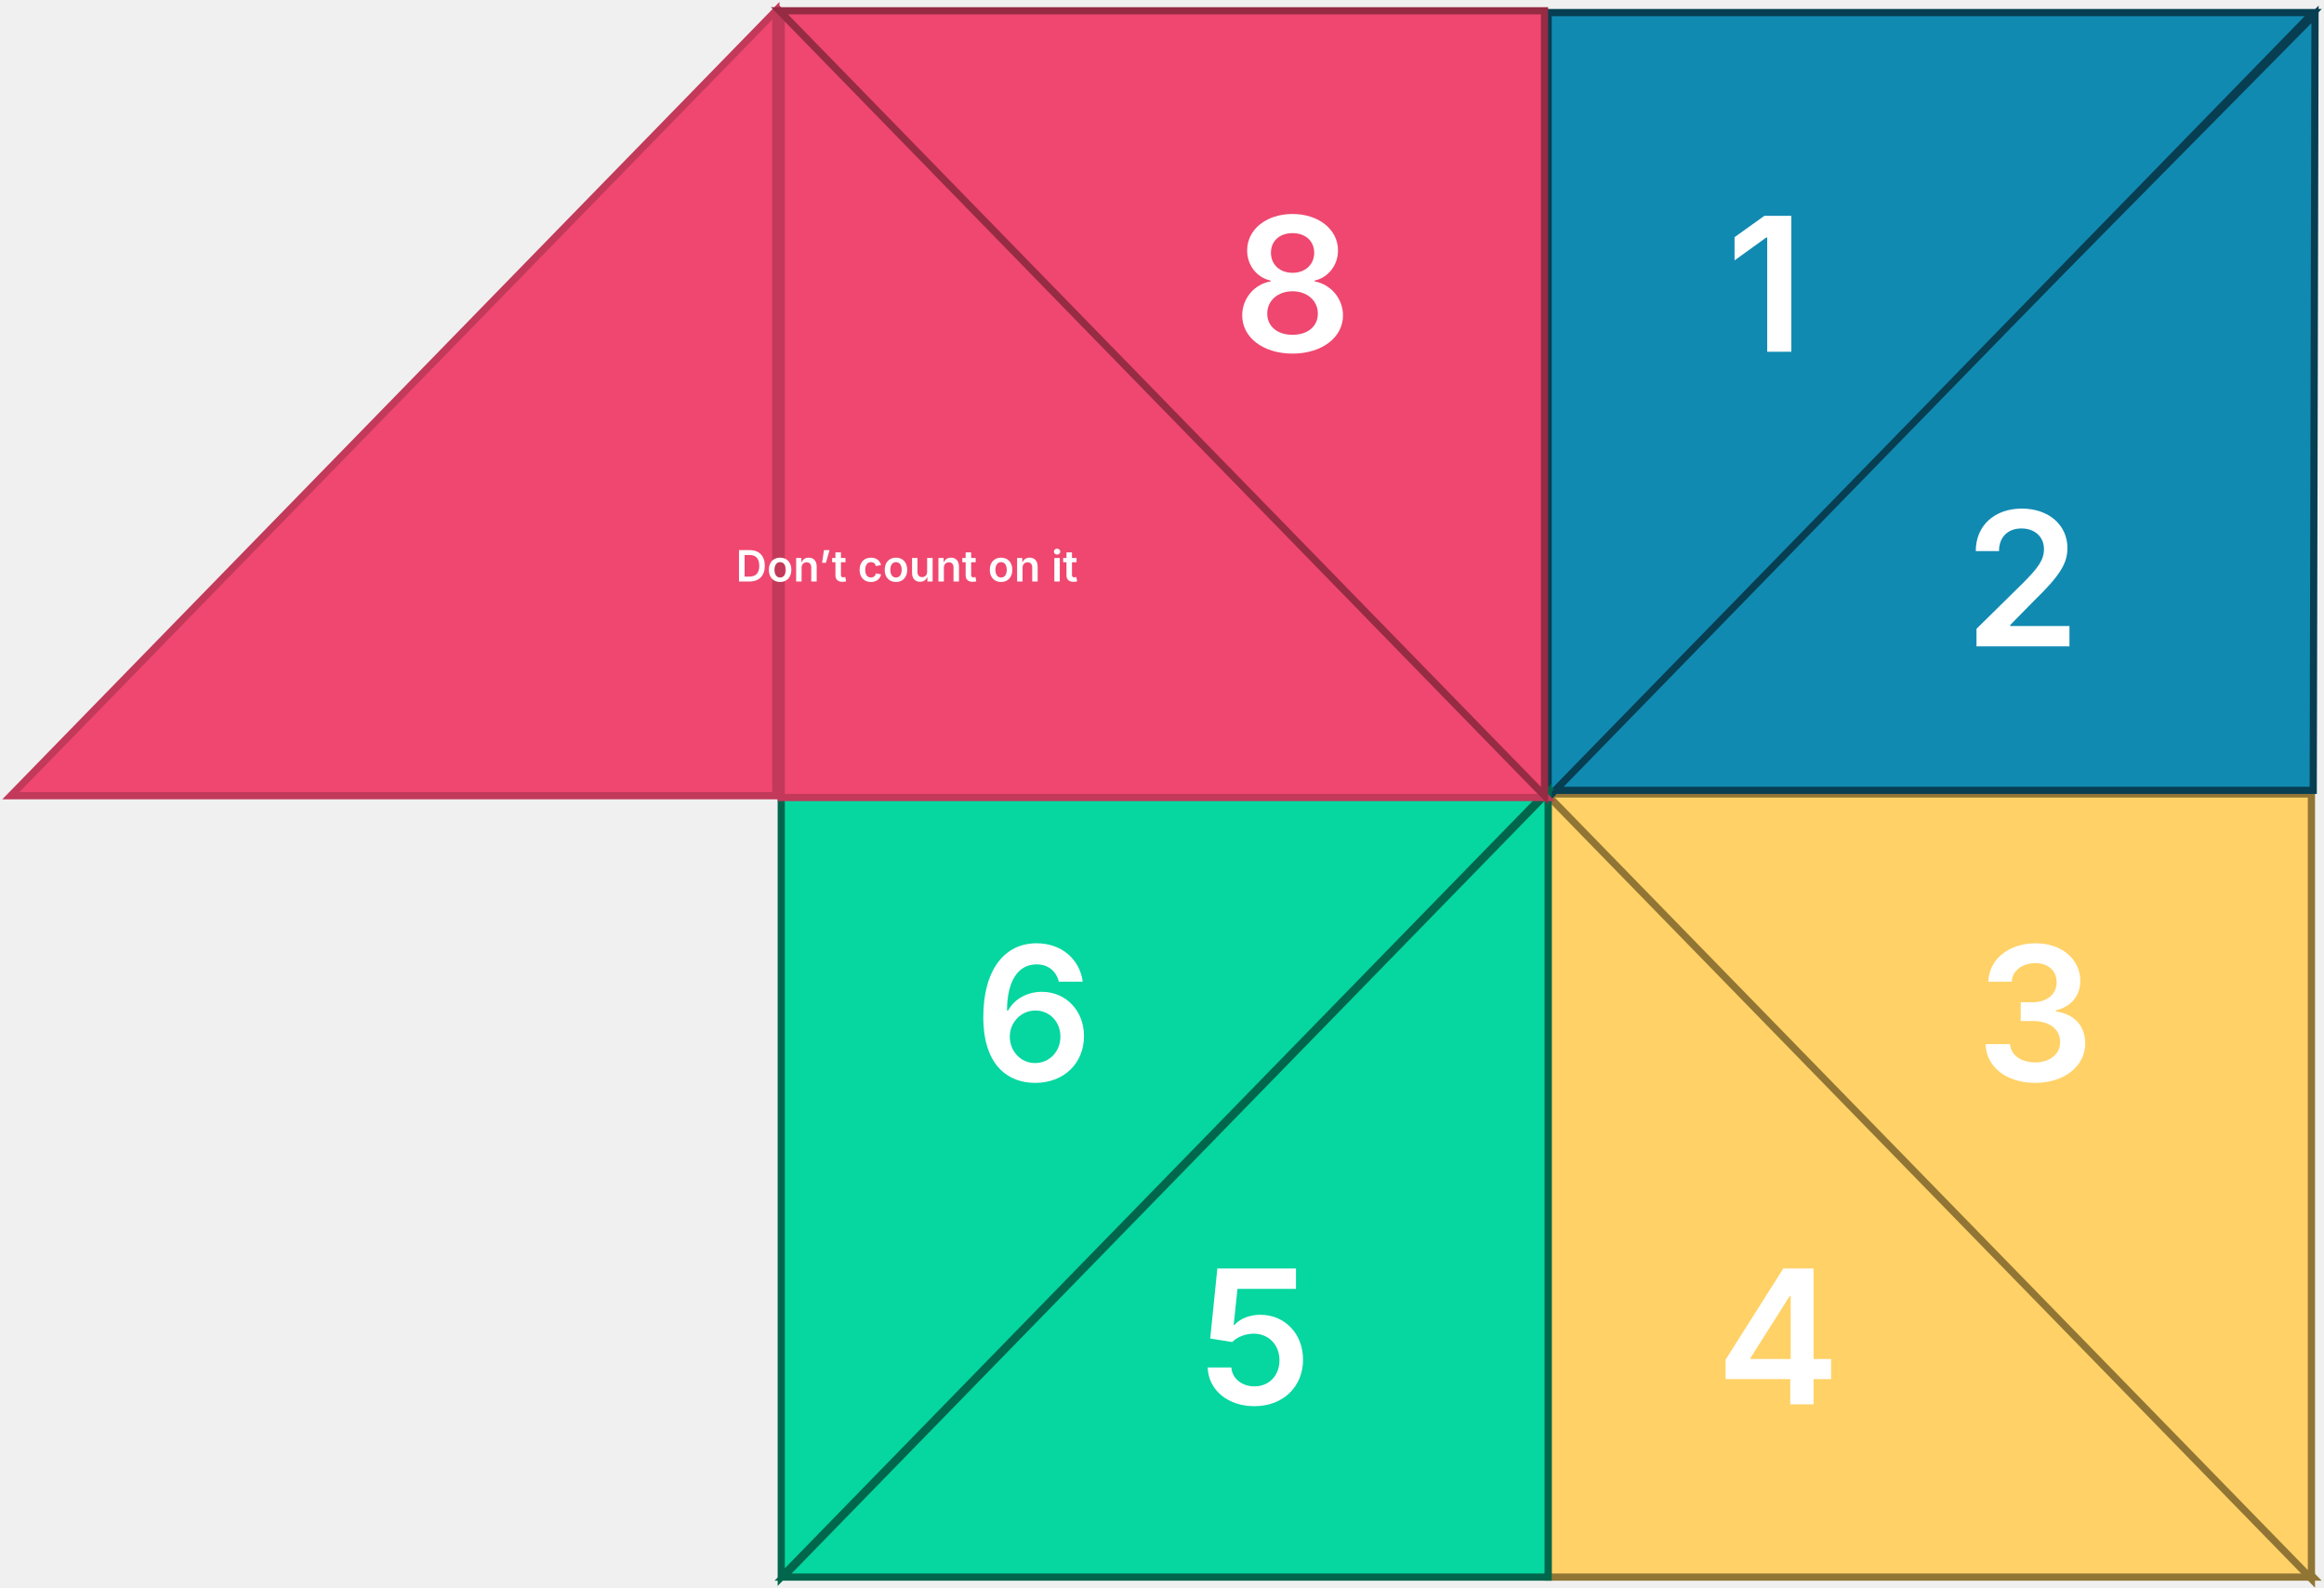
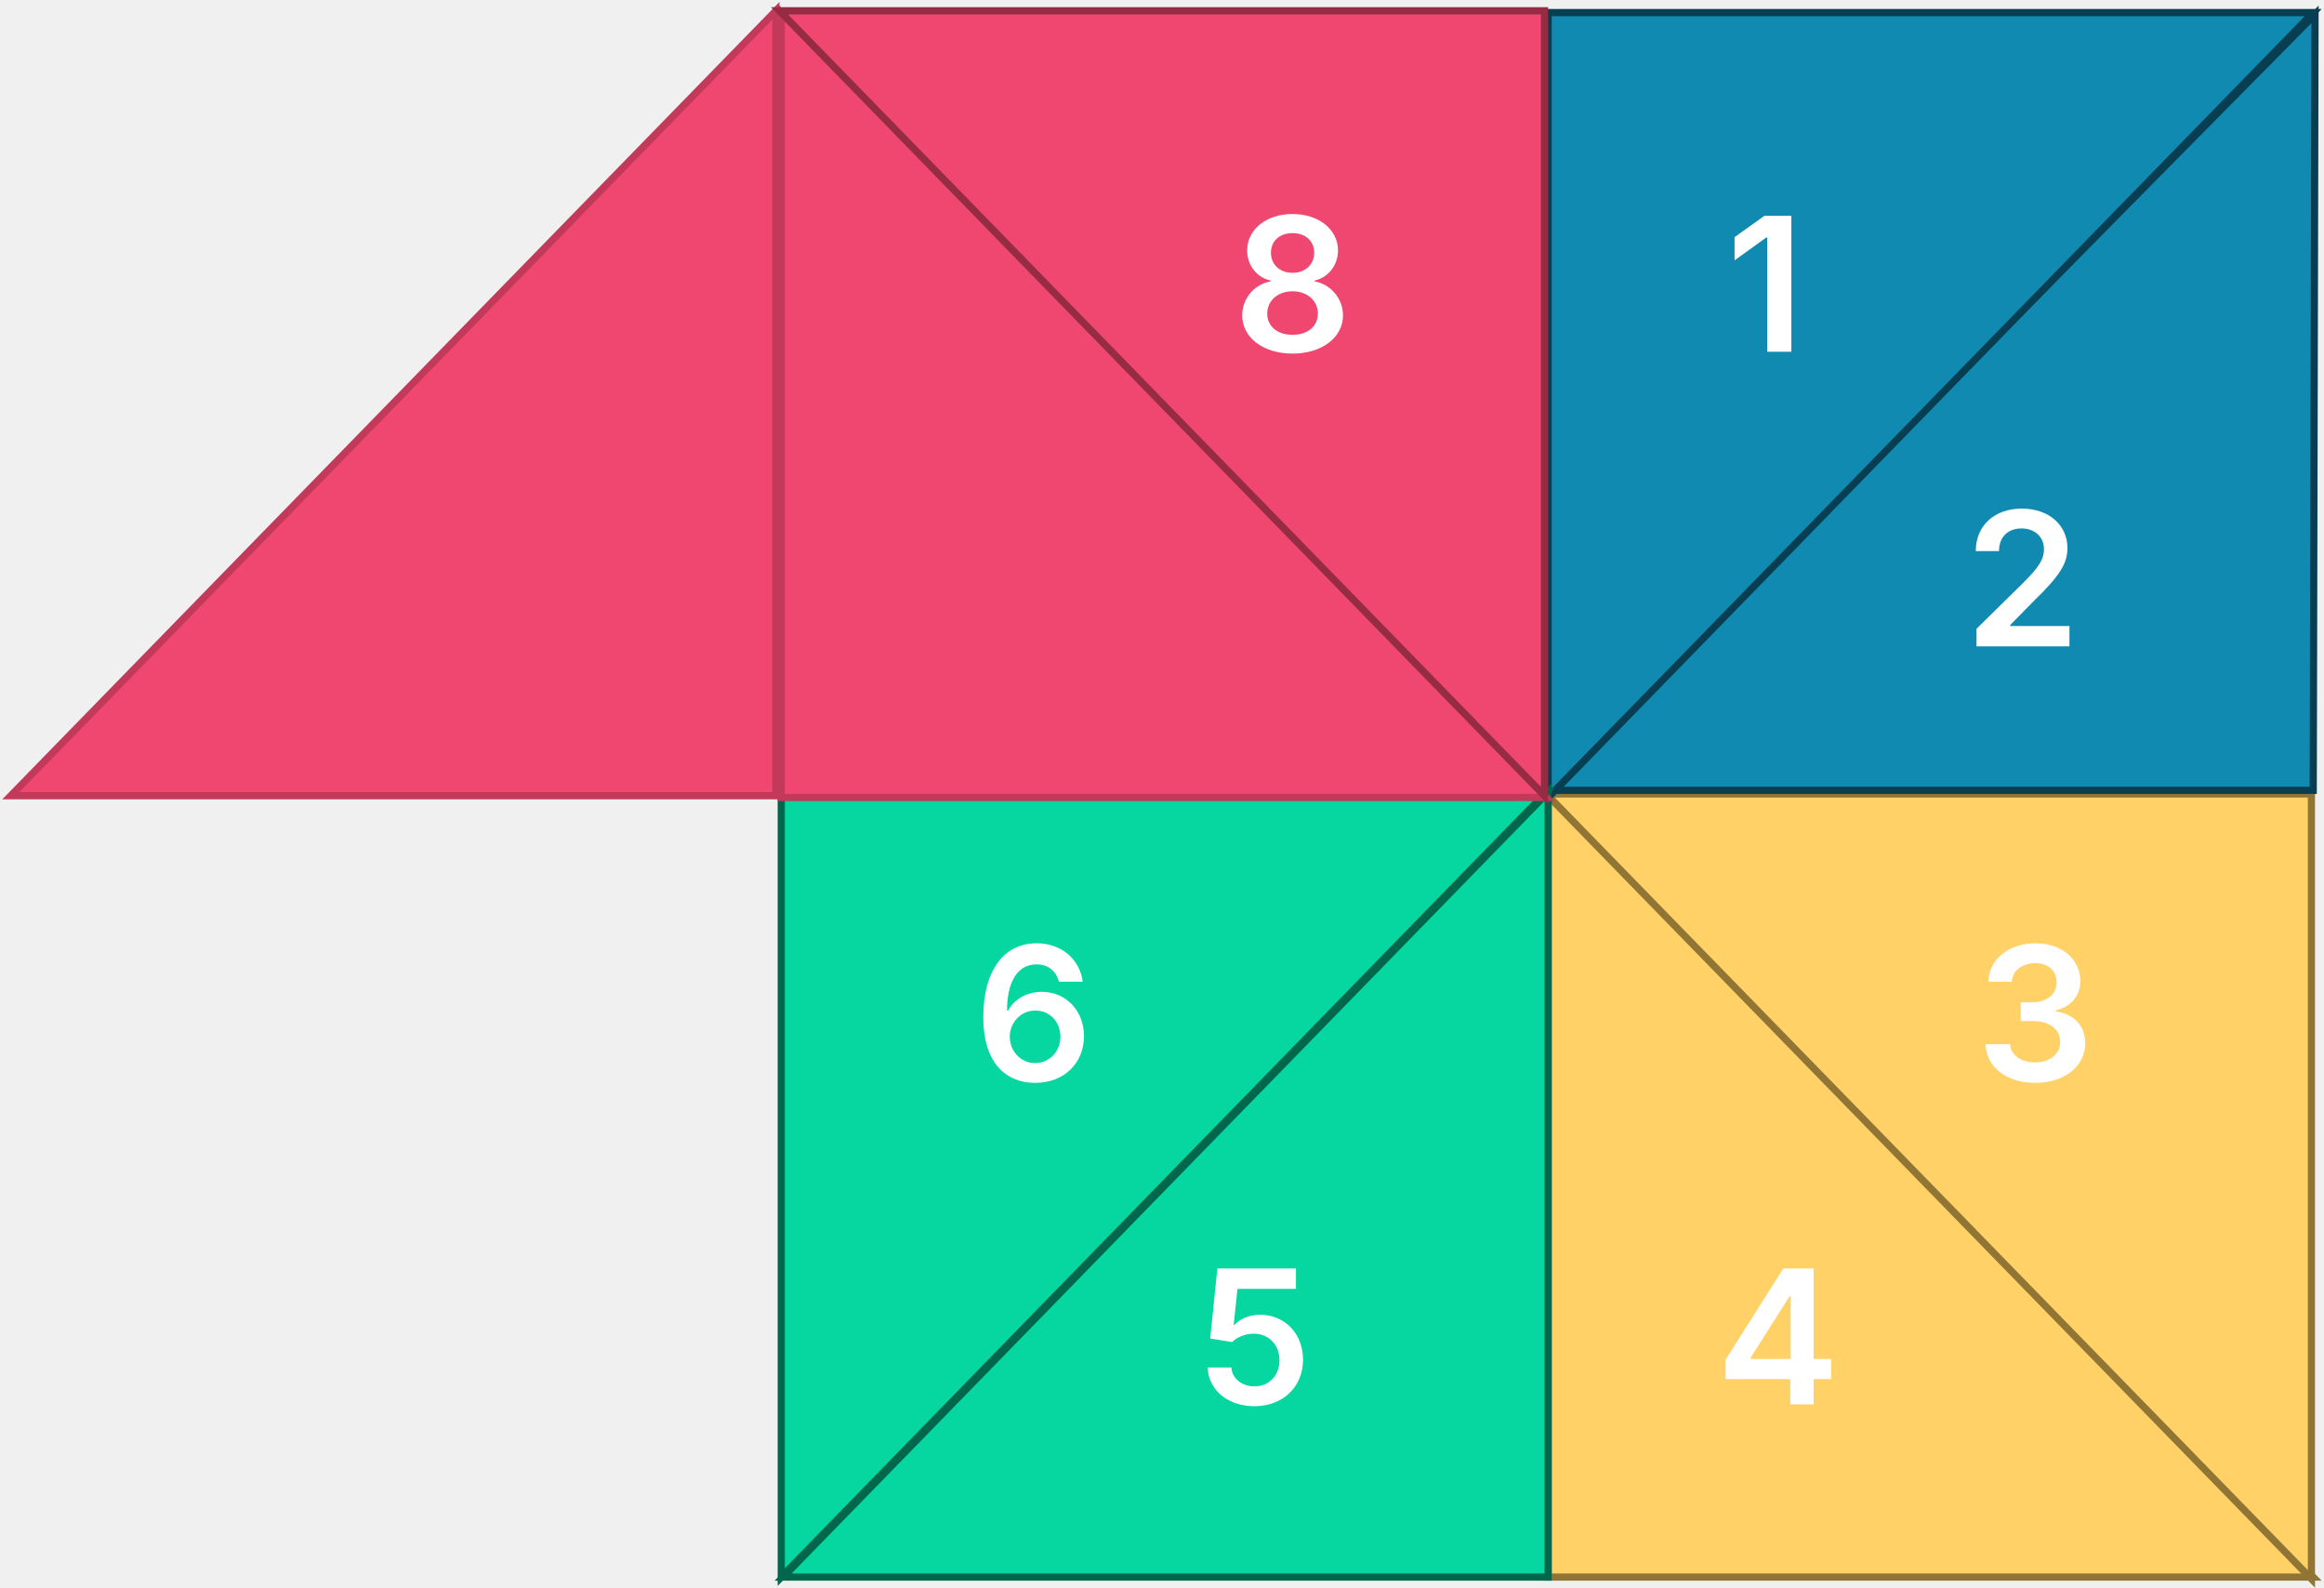
<svg xmlns="http://www.w3.org/2000/svg" width="647" height="442" viewBox="0 0 647 442" fill="none">
  <g id="7-Opened">
    <g id="Bottom-Right-4">
      <path id="Bottom-Left-2-Flap" d="M431 220.5L644 439H431V220.5Z" fill="#FFD166" stroke="#917535" stroke-width="2" />
      <text id="4" fill="white" xml:space="preserve" style="white-space: pre" font-family="Inter" font-size="52" font-weight="600" letter-spacing="0em">
        <tspan x="477.684" y="390.909">4</tspan>
      </text>
    </g>
    <g id="Bottom-Right-3">
      <path id="Bottom-Left-1-Flap" d="M643.5 439.5L430.5 221H643.5V439.5Z" fill="#FFD166" stroke="#917535" stroke-width="2" />
      <text id="3" fill="white" xml:space="preserve" style="white-space: pre" font-family="Inter" font-size="52" font-weight="600" letter-spacing="0em">
        <tspan x="550.064" y="300.909">3</tspan>
      </text>
    </g>
    <g id="Top-Right-2">
      <path id="Top-Left-1-Flap" d="M644.5 4L431 220H644L644.5 4Z" fill="#118AB2" stroke="#073E51" stroke-width="2" />
      <text id="2" fill="white" xml:space="preserve" style="white-space: pre" font-family="Inter" font-size="52" font-weight="600" letter-spacing="0em">
        <tspan x="546.852" y="179.909">2</tspan>
      </text>
    </g>
    <g id="Top-Right-1">
      <path id="Top-Left-1-Flap_2" d="M431 222L644 3.5H431V222Z" fill="#118AB2" stroke="#073E51" stroke-width="2" />
      <text id="1" fill="white" xml:space="preserve" style="white-space: pre" font-family="Inter" font-size="52" font-weight="600" letter-spacing="0em">
        <tspan x="480.508" y="97.909">1</tspan>
      </text>
    </g>
    <g id="Bottom-Left-5">
      <path id="Bottom-Left-2-Flap_2" d="M431 220.5L218 439H431V220.5Z" fill="#06D6A0" stroke="#00664C" stroke-width="2" />
      <text id="5" fill="white" xml:space="preserve" style="white-space: pre" font-family="Inter" font-size="52" font-weight="600" letter-spacing="0em">
        <tspan x="333.547" y="390.909">5</tspan>
      </text>
    </g>
    <g id="Bottom-Left-6">
      <path id="Bottom-Left-1-Flap_2" d="M217.5 439L430.5 220.5H217.5V439Z" fill="#06D6A0" stroke="#00664C" stroke-width="2" />
      <text id="6" fill="white" xml:space="preserve" style="white-space: pre" font-family="Inter" font-size="52" font-weight="600" letter-spacing="0em">
        <tspan x="271.141" y="300.909">6</tspan>
      </text>
    </g>
    <g id="Top-Left-7">
      <path id="Top-Left-1-Flap_3" d="M217.5 3.5L430.5 222H217.5V3.5Z" fill="#EF476F" stroke="#C2395A" stroke-width="2" />
    </g>
    <g id="Top-Left-7-Opened">
      <path id="Top-Left-1-Flap-Opened" d="M216 3L3 221.5H216V3Z" fill="#EF476F" stroke="#C2395A" stroke-width="2" />
-       <text id="fortuneText" transform="matrix(1 0 0 1 170 150)" fill="white" xml:space="preserve" style="white-space: pre" font-family="Inter" font-size="12" font-weight="600" letter-spacing="0em">
-         <tspan x="34.863" y="11.864">Don’t count on it</tspan>
-       </text>
    </g>
    <g id="Top-Left-8">
      <path id="Top-Left-1-Flap_4" d="M430 221.5L217 3H430V221.5Z" fill="#EF476F" stroke="#962B44" stroke-width="2" />
      <text id="8" fill="white" xml:space="preserve" style="white-space: pre" font-family="Inter" font-size="52" font-weight="600" letter-spacing="0em">
        <tspan x="343.217" y="97.909">8</tspan>
      </text>
    </g>
  </g>
</svg>
